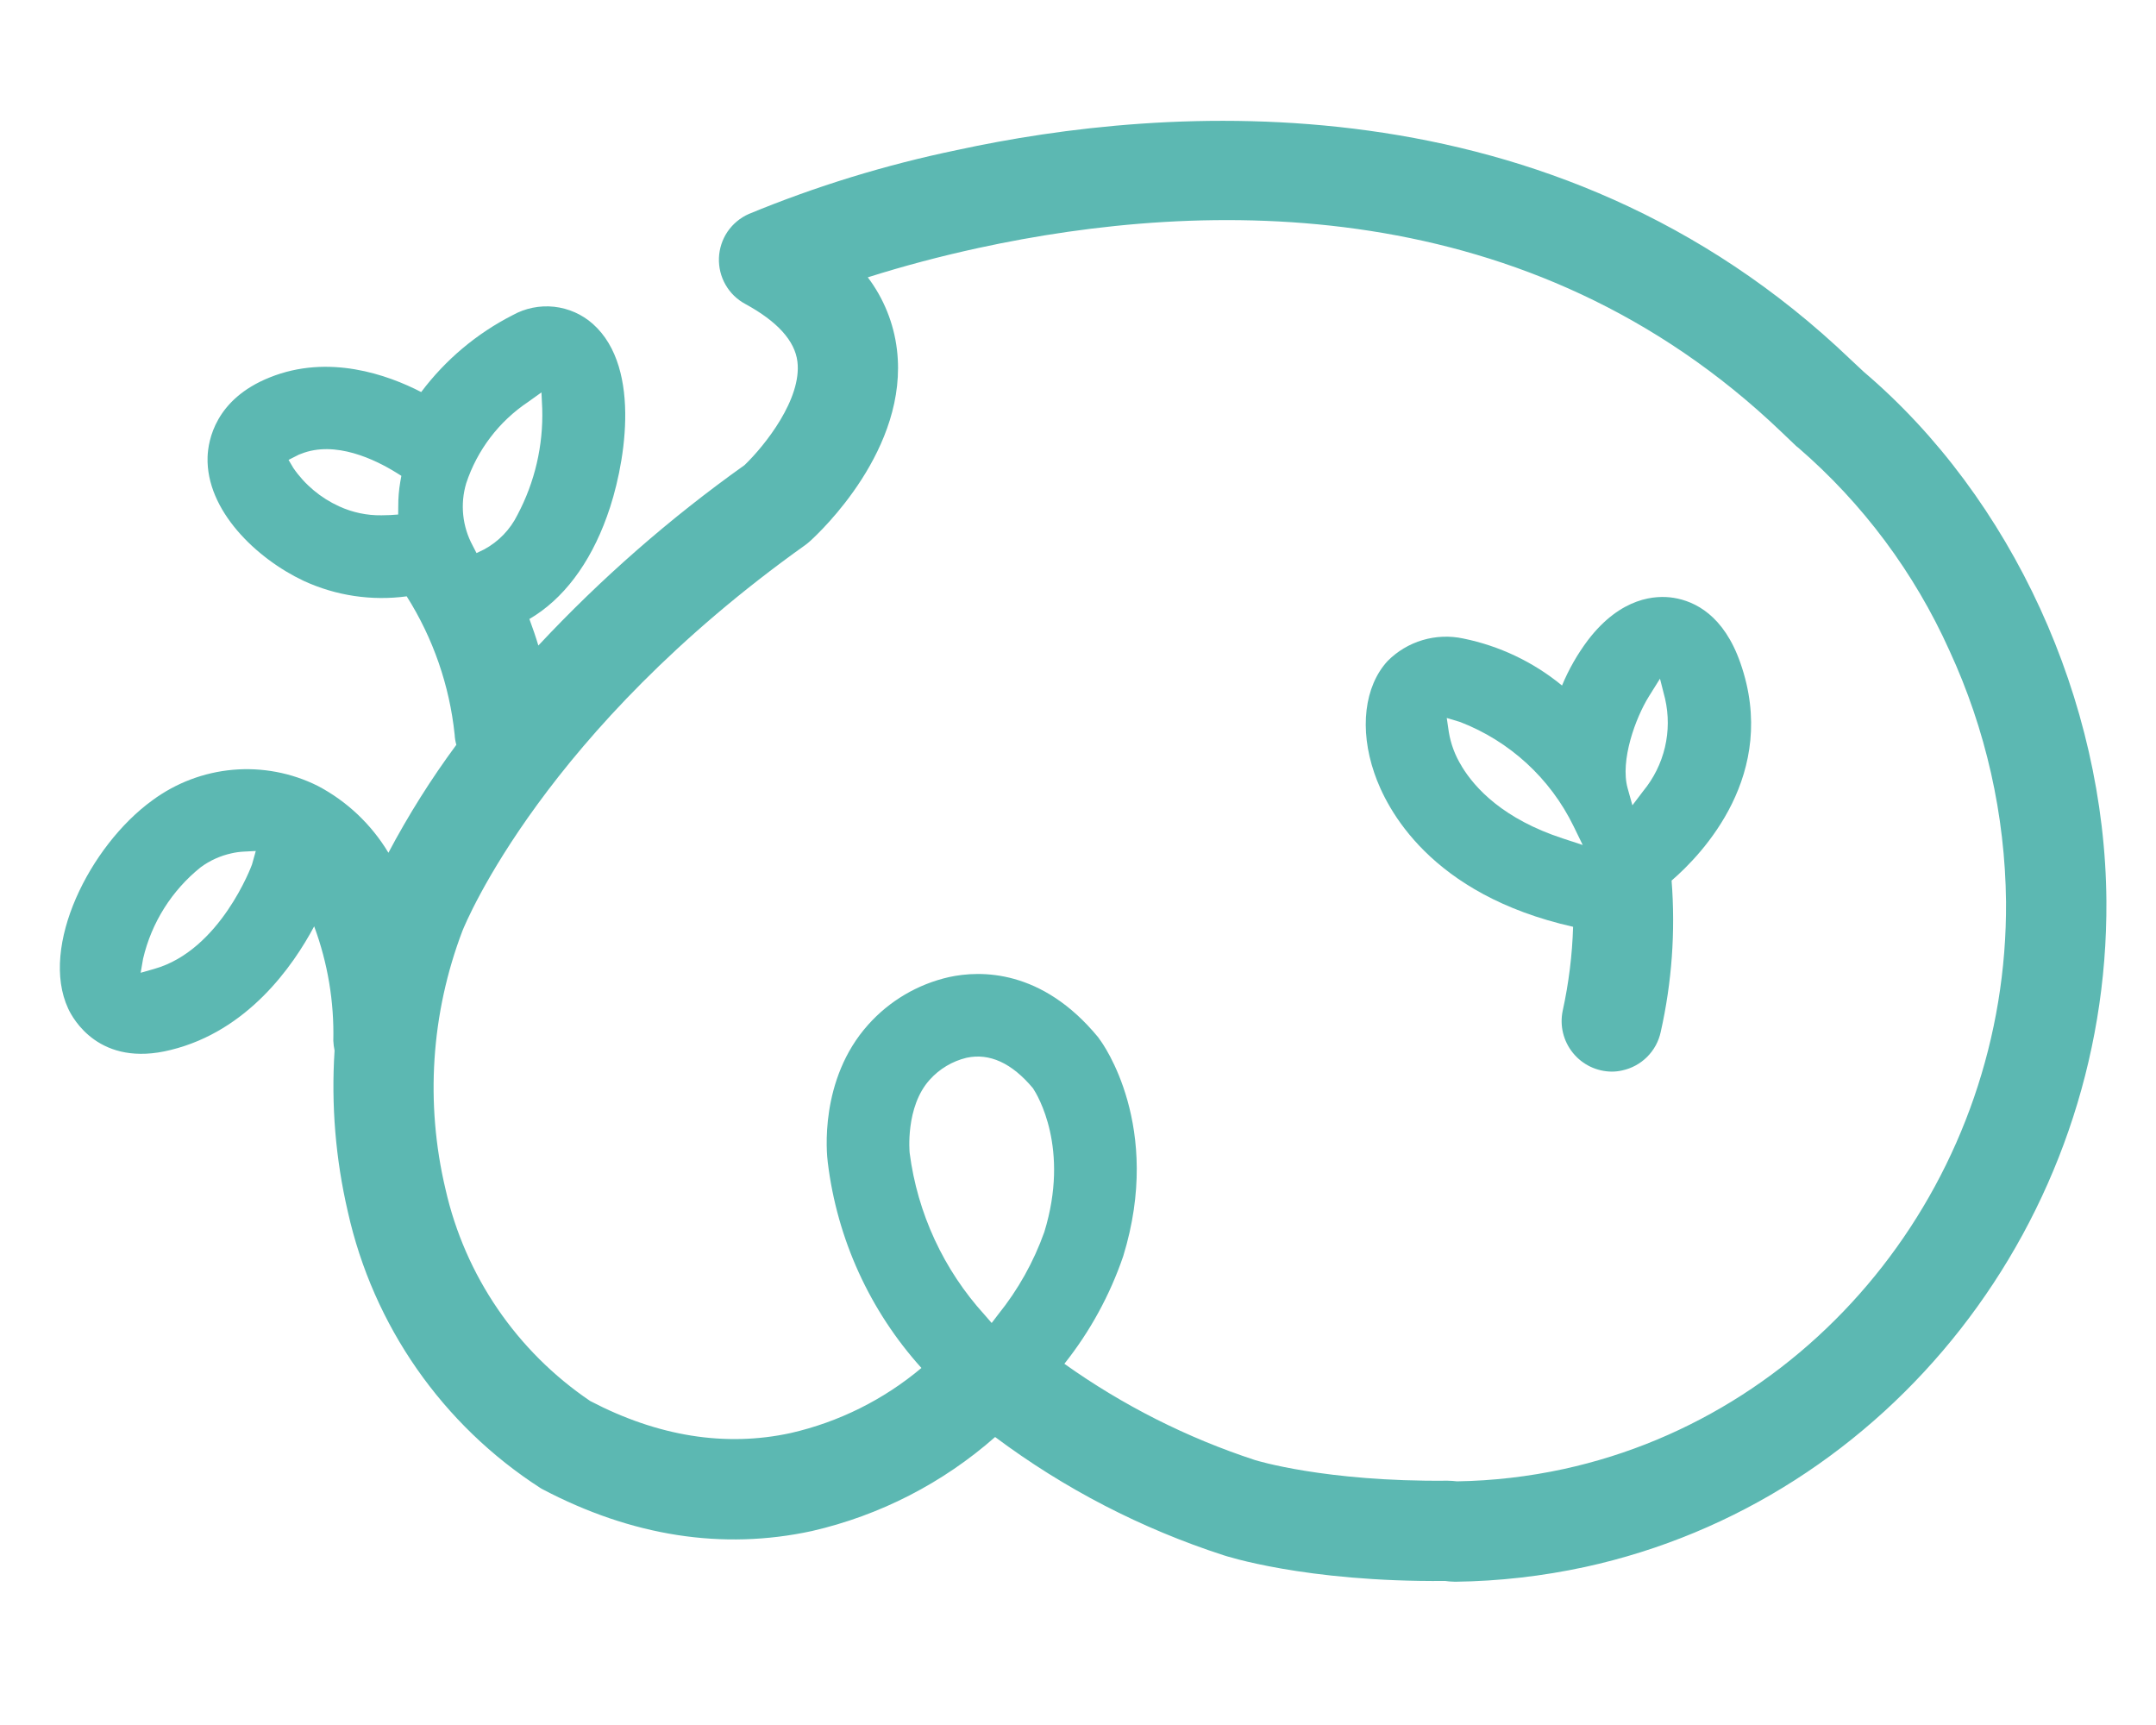
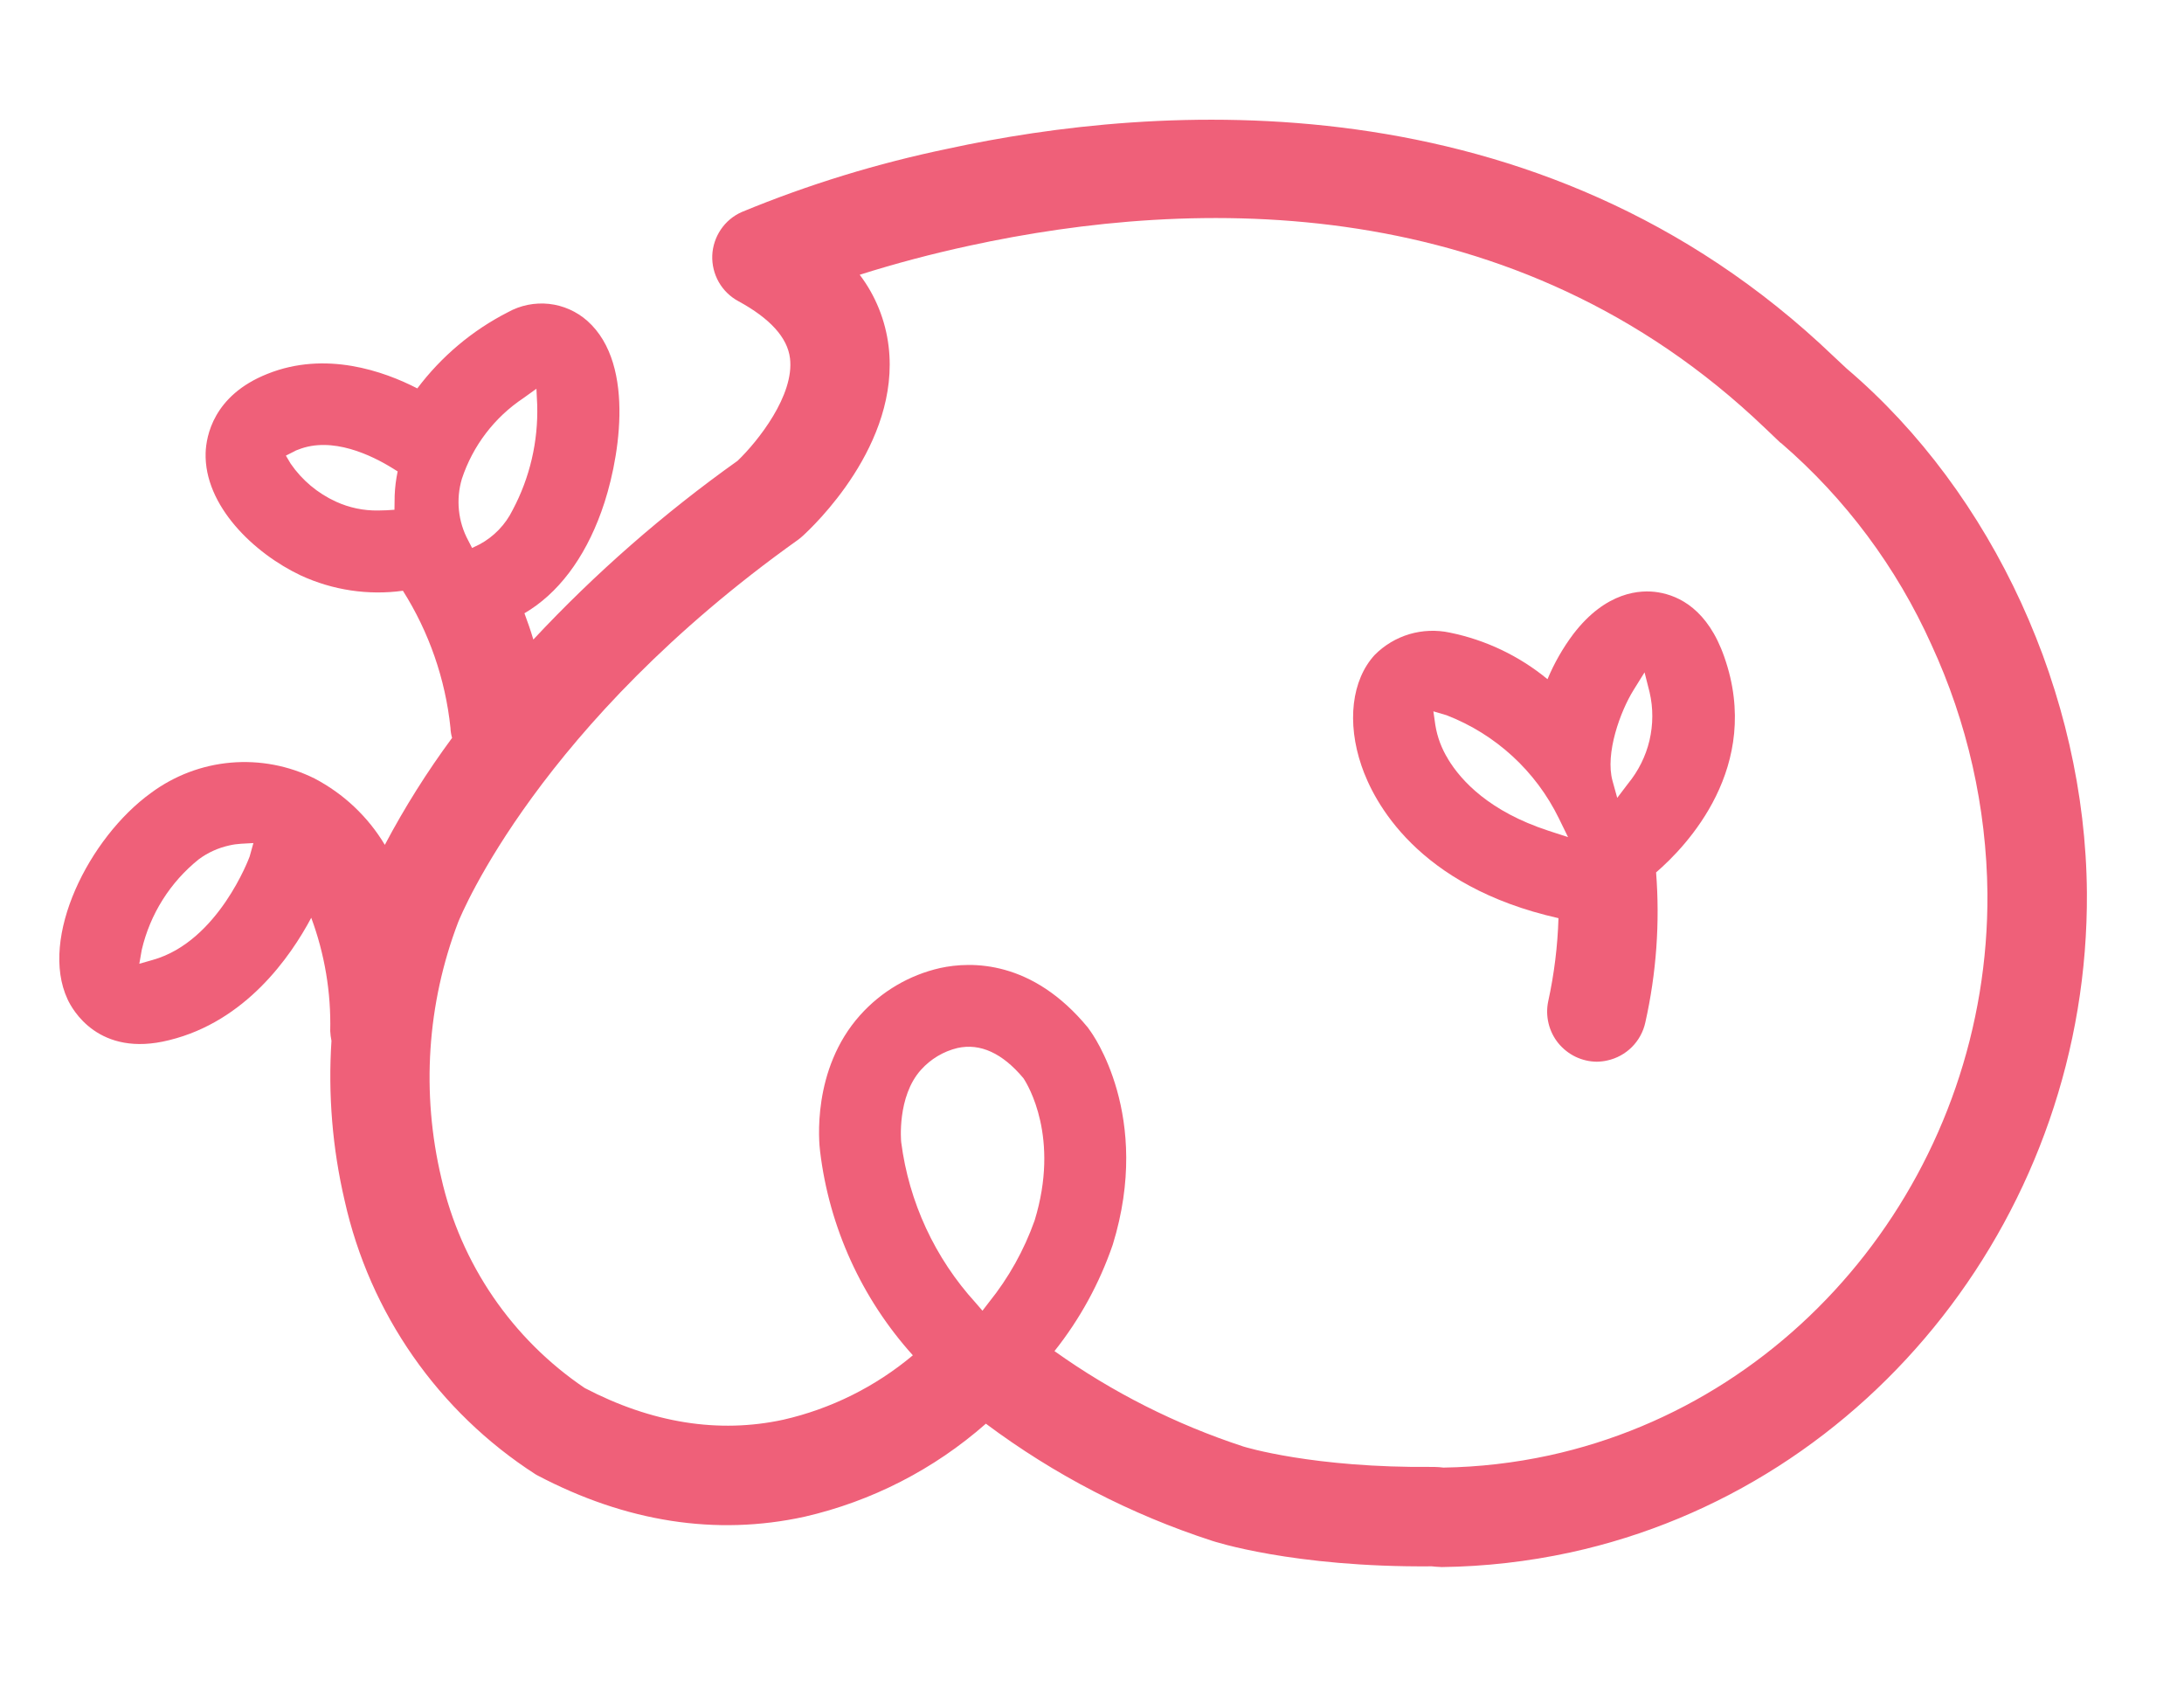
- <svg xmlns="http://www.w3.org/2000/svg" width="50" height="40" viewBox="0 0 50 40" fill="none">
-   <path d="M43.225 8.624L42.917 8.336C35.986 1.698 26.961 2.443 22.196 3.479C20.543 3.821 18.925 4.317 17.365 4.962C17.166 5.05 16.996 5.192 16.873 5.371C16.751 5.551 16.682 5.762 16.673 5.979C16.665 6.197 16.717 6.412 16.825 6.601C16.933 6.79 17.091 6.945 17.283 7.048C18.025 7.452 18.434 7.901 18.493 8.385C18.598 9.248 17.745 10.325 17.267 10.785C15.537 12.016 13.935 13.417 12.485 14.969C12.423 14.76 12.351 14.555 12.277 14.354C13.055 13.899 13.677 13.082 14.075 11.977C14.474 10.888 14.916 8.549 13.749 7.511C13.498 7.288 13.184 7.15 12.851 7.113C12.518 7.077 12.181 7.145 11.889 7.308C11.055 7.733 10.33 8.343 9.768 9.091C8.987 8.688 7.62 8.202 6.255 8.752C4.994 9.256 4.827 10.212 4.814 10.597C4.775 11.831 5.942 12.951 7.044 13.47C7.79 13.814 8.618 13.938 9.432 13.828C10.044 14.797 10.425 15.894 10.544 17.035C10.548 17.115 10.561 17.194 10.583 17.271C9.996 18.065 9.47 18.902 9.008 19.774C8.613 19.116 8.045 18.578 7.366 18.222C6.758 17.919 6.078 17.791 5.402 17.85C4.726 17.91 4.08 18.155 3.534 18.558C2.082 19.61 0.913 21.948 1.581 23.387C1.689 23.621 2.306 24.762 3.961 24.346C5.744 23.909 6.795 22.403 7.286 21.48C7.6 22.328 7.751 23.228 7.73 24.133C7.734 24.209 7.743 24.286 7.759 24.361C7.678 25.616 7.782 26.876 8.067 28.1C8.656 30.741 10.261 33.043 12.536 34.507L12.572 34.528C14.654 35.625 16.761 35.951 18.83 35.502C20.405 35.14 21.865 34.391 23.078 33.322C24.681 34.521 26.472 35.447 28.377 36.064C28.395 36.069 30.25 36.689 33.516 36.66L33.611 36.671C33.642 36.673 33.673 36.676 33.704 36.676L33.75 36.678C34.76 36.665 35.767 36.55 36.754 36.337C43.811 34.803 48.899 28.308 48.85 20.892C48.817 16.248 46.663 11.548 43.225 8.624ZM9.283 11.173C9.251 11.36 9.235 11.55 9.236 11.741L9.234 11.931L9.044 11.944C8.977 11.946 8.913 11.949 8.848 11.949C8.509 11.954 8.173 11.883 7.864 11.741C7.436 11.546 7.069 11.239 6.803 10.852L6.692 10.664L6.885 10.566C6.914 10.549 6.945 10.535 6.978 10.525C7.774 10.204 8.704 10.659 9.19 10.96L9.308 11.034L9.283 11.173ZM5.844 20.047C5.839 20.064 5.112 22.035 3.578 22.467L3.262 22.557L3.318 22.233C3.513 21.395 3.985 20.646 4.657 20.108C4.869 19.953 5.112 19.843 5.369 19.787C5.46 19.766 5.553 19.753 5.646 19.748L5.932 19.733L5.844 20.047ZM10.812 11.206C11.067 10.435 11.573 9.771 12.248 9.32L12.557 9.099L12.575 9.477C12.6 10.332 12.403 11.18 12.002 11.936C11.834 12.278 11.563 12.559 11.228 12.74L11.051 12.825L10.961 12.65C10.722 12.208 10.668 11.688 10.812 11.206ZM24.219 28.568C23.972 29.261 23.611 29.907 23.149 30.48L22.998 30.678L22.833 30.488C21.884 29.445 21.277 28.135 21.096 26.736C21.094 26.723 20.993 25.667 21.559 25.04C21.786 24.786 22.084 24.608 22.415 24.528C22.947 24.413 23.466 24.649 23.956 25.235C24.059 25.389 24.815 26.628 24.219 28.568ZM36.261 34.065C35.448 34.241 34.62 34.337 33.789 34.35L33.686 34.34C33.65 34.337 33.609 34.335 33.57 34.335H33.557C30.733 34.363 29.122 33.862 29.106 33.857C27.528 33.34 26.036 32.587 24.684 31.624C25.278 30.877 25.739 30.034 26.048 29.131C26.976 26.119 25.563 24.181 25.509 24.112L25.468 24.053C24.162 22.467 22.738 22.498 22.009 22.657C21.285 22.821 20.63 23.206 20.135 23.76C18.994 25.032 19.171 26.762 19.197 26.954C19.413 28.729 20.171 30.394 21.369 31.721C20.492 32.458 19.452 32.975 18.336 33.23C16.823 33.559 15.255 33.307 13.687 32.487C11.985 31.336 10.784 29.579 10.331 27.573C9.859 25.583 9.996 23.497 10.724 21.586C10.799 21.398 12.626 16.947 18.683 12.633C18.719 12.606 18.753 12.578 18.786 12.548C19.022 12.334 21.078 10.407 20.801 8.107C20.728 7.498 20.495 6.92 20.125 6.431C20.952 6.169 21.813 5.941 22.692 5.75C27.958 4.607 35.464 4.417 41.316 10.019L41.65 10.338L41.673 10.358C41.686 10.366 41.696 10.376 41.701 10.379C43.2 11.673 44.397 13.279 45.209 15.084C46.053 16.912 46.501 18.897 46.522 20.91C46.566 27.229 42.251 32.762 36.261 34.065Z" fill="#5CB8B2" />
-   <path d="M40.362 15.374C39.977 14.269 39.309 13.943 38.815 13.863C38.404 13.797 37.597 13.838 36.829 14.84C36.584 15.165 36.381 15.52 36.225 15.896C35.562 15.351 34.776 14.977 33.935 14.806C33.622 14.739 33.297 14.752 32.991 14.843C32.684 14.934 32.405 15.101 32.18 15.328C31.64 15.914 31.522 16.909 31.872 17.926C32.154 18.756 33.169 20.745 36.482 21.491C36.462 22.147 36.381 22.8 36.24 23.441C36.205 23.611 36.208 23.786 36.249 23.954C36.29 24.122 36.368 24.28 36.477 24.414C36.586 24.549 36.723 24.658 36.879 24.733C37.035 24.808 37.206 24.848 37.379 24.849C37.461 24.849 37.543 24.84 37.623 24.821C37.841 24.774 38.042 24.665 38.2 24.506C38.358 24.348 38.467 24.148 38.514 23.929C38.773 22.778 38.858 21.595 38.766 20.419C39.473 19.81 41.264 17.949 40.362 15.374ZM38.242 16.145L38.497 15.737L38.615 16.202C38.7 16.574 38.699 16.96 38.611 17.331C38.523 17.702 38.351 18.048 38.108 18.343L37.857 18.674L37.746 18.276C37.569 17.636 37.929 16.646 38.242 16.145V16.145ZM33.599 16.97L33.552 16.649L33.863 16.742C35.013 17.187 35.952 18.049 36.492 19.157L36.705 19.594L36.243 19.442C34.87 18.993 34.21 18.284 33.897 17.767V17.764C33.746 17.522 33.645 17.252 33.599 16.97V16.97Z" fill="#5CB8B2" />
+ <svg xmlns="http://www.w3.org/2000/svg" width="39" height="30" viewBox="0 0 39 30" fill="none">
+   <path d="M32.974 6.579L32.739 6.359C27.452 1.295 20.567 1.864 16.932 2.654C15.671 2.915 14.437 3.293 13.247 3.785C13.095 3.852 12.965 3.96 12.872 4.098C12.779 4.235 12.726 4.396 12.719 4.561C12.713 4.727 12.753 4.891 12.835 5.036C12.917 5.18 13.038 5.298 13.184 5.377C13.751 5.685 14.062 6.028 14.107 6.396C14.188 7.055 13.537 7.876 13.172 8.227C11.852 9.166 10.63 10.235 9.524 11.419C9.477 11.26 9.422 11.103 9.365 10.95C9.959 10.603 10.434 9.98 10.738 9.137C11.041 8.306 11.379 6.522 10.489 5.73C10.297 5.56 10.058 5.454 9.804 5.426C9.549 5.399 9.293 5.45 9.069 5.575C8.434 5.899 7.881 6.365 7.452 6.935C6.856 6.628 5.813 6.257 4.772 6.677C3.809 7.061 3.682 7.79 3.672 8.084C3.643 9.025 4.533 9.88 5.374 10.276C5.943 10.538 6.574 10.633 7.195 10.548C7.662 11.288 7.953 12.125 8.044 12.995C8.046 13.056 8.056 13.117 8.073 13.175C7.626 13.781 7.224 14.419 6.872 15.085C6.571 14.582 6.137 14.173 5.619 13.901C5.155 13.67 4.637 13.572 4.121 13.617C3.605 13.662 3.112 13.85 2.696 14.158C1.588 14.959 0.696 16.743 1.206 17.841C1.288 18.02 1.759 18.89 3.021 18.572C4.382 18.239 5.184 17.09 5.558 16.387C5.798 17.033 5.913 17.72 5.897 18.41C5.9 18.468 5.907 18.527 5.919 18.584C5.857 19.541 5.936 20.502 6.154 21.436C6.603 23.451 7.828 25.207 9.563 26.324L9.591 26.34C11.179 27.177 12.786 27.426 14.364 27.082C15.566 26.806 16.68 26.235 17.605 25.42C18.828 26.334 20.194 27.041 21.647 27.512C21.661 27.516 23.076 27.988 25.568 27.967L25.641 27.974C25.664 27.976 25.688 27.978 25.711 27.978L25.746 27.98C26.517 27.97 27.285 27.883 28.038 27.72C33.422 26.549 37.303 21.595 37.266 15.938C37.24 12.395 35.597 8.809 32.974 6.579ZM7.081 8.523C7.057 8.666 7.045 8.811 7.046 8.957L7.044 9.102L6.899 9.111C6.848 9.113 6.799 9.115 6.75 9.115C6.491 9.119 6.235 9.065 5.999 8.957C5.673 8.808 5.393 8.574 5.19 8.278L5.105 8.135L5.252 8.061C5.274 8.047 5.298 8.037 5.323 8.029C5.931 7.784 6.64 8.131 7.011 8.361L7.101 8.417L7.081 8.523ZM4.458 15.293C4.454 15.306 3.9 16.81 2.729 17.139L2.488 17.208L2.531 16.961C2.68 16.321 3.04 15.75 3.553 15.34C3.715 15.221 3.9 15.138 4.096 15.095C4.165 15.079 4.236 15.069 4.307 15.065L4.525 15.053L4.458 15.293ZM8.248 8.549C8.443 7.96 8.828 7.454 9.344 7.11L9.579 6.941L9.593 7.229C9.612 7.882 9.462 8.529 9.155 9.105C9.027 9.366 8.821 9.581 8.565 9.719L8.43 9.784L8.361 9.65C8.179 9.313 8.139 8.917 8.248 8.549ZM18.475 21.793C18.287 22.322 18.012 22.815 17.66 23.252L17.544 23.403L17.419 23.258C16.694 22.462 16.231 21.463 16.093 20.395C16.091 20.386 16.015 19.58 16.446 19.102C16.619 18.909 16.847 18.772 17.099 18.712C17.505 18.623 17.901 18.804 18.275 19.251C18.354 19.368 18.93 20.313 18.475 21.793ZM27.662 25.987C27.042 26.121 26.41 26.194 25.776 26.204L25.697 26.196C25.67 26.194 25.639 26.192 25.609 26.192H25.599C23.445 26.214 22.216 25.832 22.204 25.828C21 25.434 19.862 24.86 18.83 24.124C19.283 23.555 19.635 22.911 19.871 22.223C20.579 19.925 19.501 18.447 19.459 18.394L19.428 18.349C18.432 17.139 17.346 17.163 16.789 17.284C16.237 17.409 15.738 17.703 15.36 18.125C14.49 19.096 14.625 20.415 14.645 20.562C14.809 21.916 15.388 23.186 16.301 24.199C15.632 24.76 14.839 25.155 13.988 25.349C12.833 25.6 11.637 25.408 10.441 24.783C9.142 23.905 8.227 22.564 7.881 21.035C7.521 19.516 7.625 17.925 8.181 16.467C8.238 16.324 9.632 12.928 14.252 9.637C14.28 9.617 14.306 9.595 14.331 9.572C14.511 9.409 16.08 7.939 15.868 6.184C15.812 5.72 15.635 5.279 15.352 4.906C15.984 4.706 16.64 4.532 17.311 4.387C21.328 3.514 27.054 3.369 31.518 7.643L31.773 7.886L31.79 7.902C31.8 7.908 31.808 7.916 31.812 7.917C32.955 8.904 33.868 10.13 34.488 11.507C35.132 12.901 35.474 14.416 35.49 15.951C35.523 20.772 32.231 24.993 27.662 25.987Z" fill="#EF6079" />
+   <path d="M30.791 11.729C30.497 10.886 29.987 10.637 29.61 10.576C29.297 10.525 28.681 10.556 28.095 11.321C27.909 11.569 27.754 11.84 27.634 12.127C27.129 11.711 26.529 11.425 25.888 11.295C25.649 11.244 25.401 11.254 25.167 11.323C24.933 11.393 24.721 11.52 24.549 11.693C24.137 12.14 24.047 12.899 24.313 13.675C24.529 14.308 25.303 15.826 27.83 16.394C27.815 16.895 27.753 17.393 27.646 17.882C27.619 18.012 27.622 18.145 27.653 18.274C27.684 18.402 27.743 18.522 27.826 18.625C27.91 18.727 28.014 18.81 28.133 18.868C28.252 18.925 28.383 18.956 28.515 18.957C28.577 18.956 28.64 18.949 28.701 18.935C28.867 18.899 29.02 18.816 29.141 18.695C29.262 18.574 29.345 18.421 29.381 18.255C29.578 17.377 29.643 16.474 29.573 15.577C30.112 15.112 31.479 13.693 30.791 11.729ZM29.173 12.317L29.367 12.005L29.457 12.36C29.523 12.643 29.521 12.938 29.455 13.221C29.388 13.504 29.256 13.768 29.071 13.993L28.879 14.246L28.795 13.942C28.66 13.454 28.934 12.699 29.173 12.317V12.317ZM25.631 12.946L25.596 12.701L25.833 12.771C26.71 13.111 27.426 13.769 27.838 14.614L28.001 14.947L27.648 14.832C26.601 14.489 26.097 13.948 25.858 13.554V13.552C25.743 13.367 25.666 13.161 25.631 12.946V12.946Z" fill="#EF6079" />
</svg>
